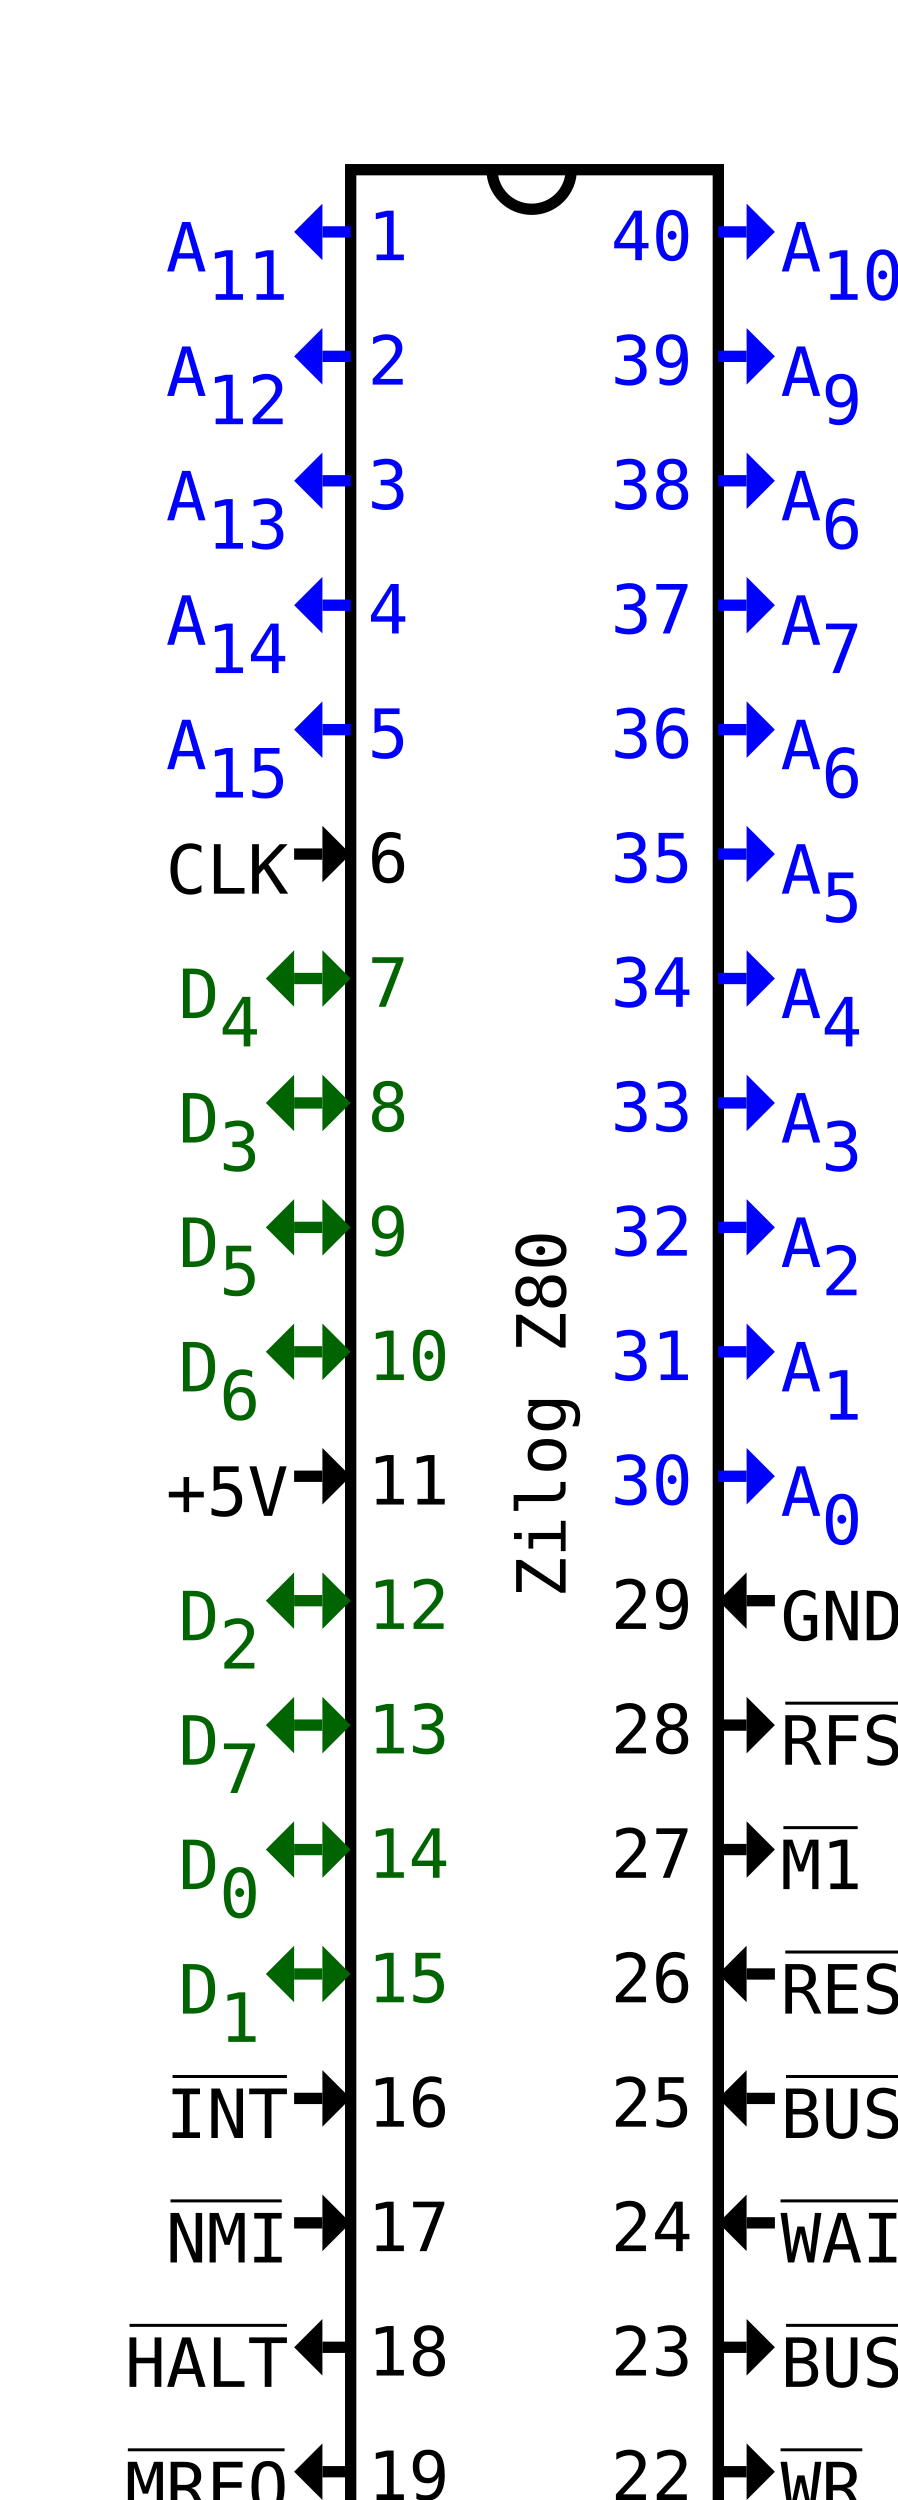
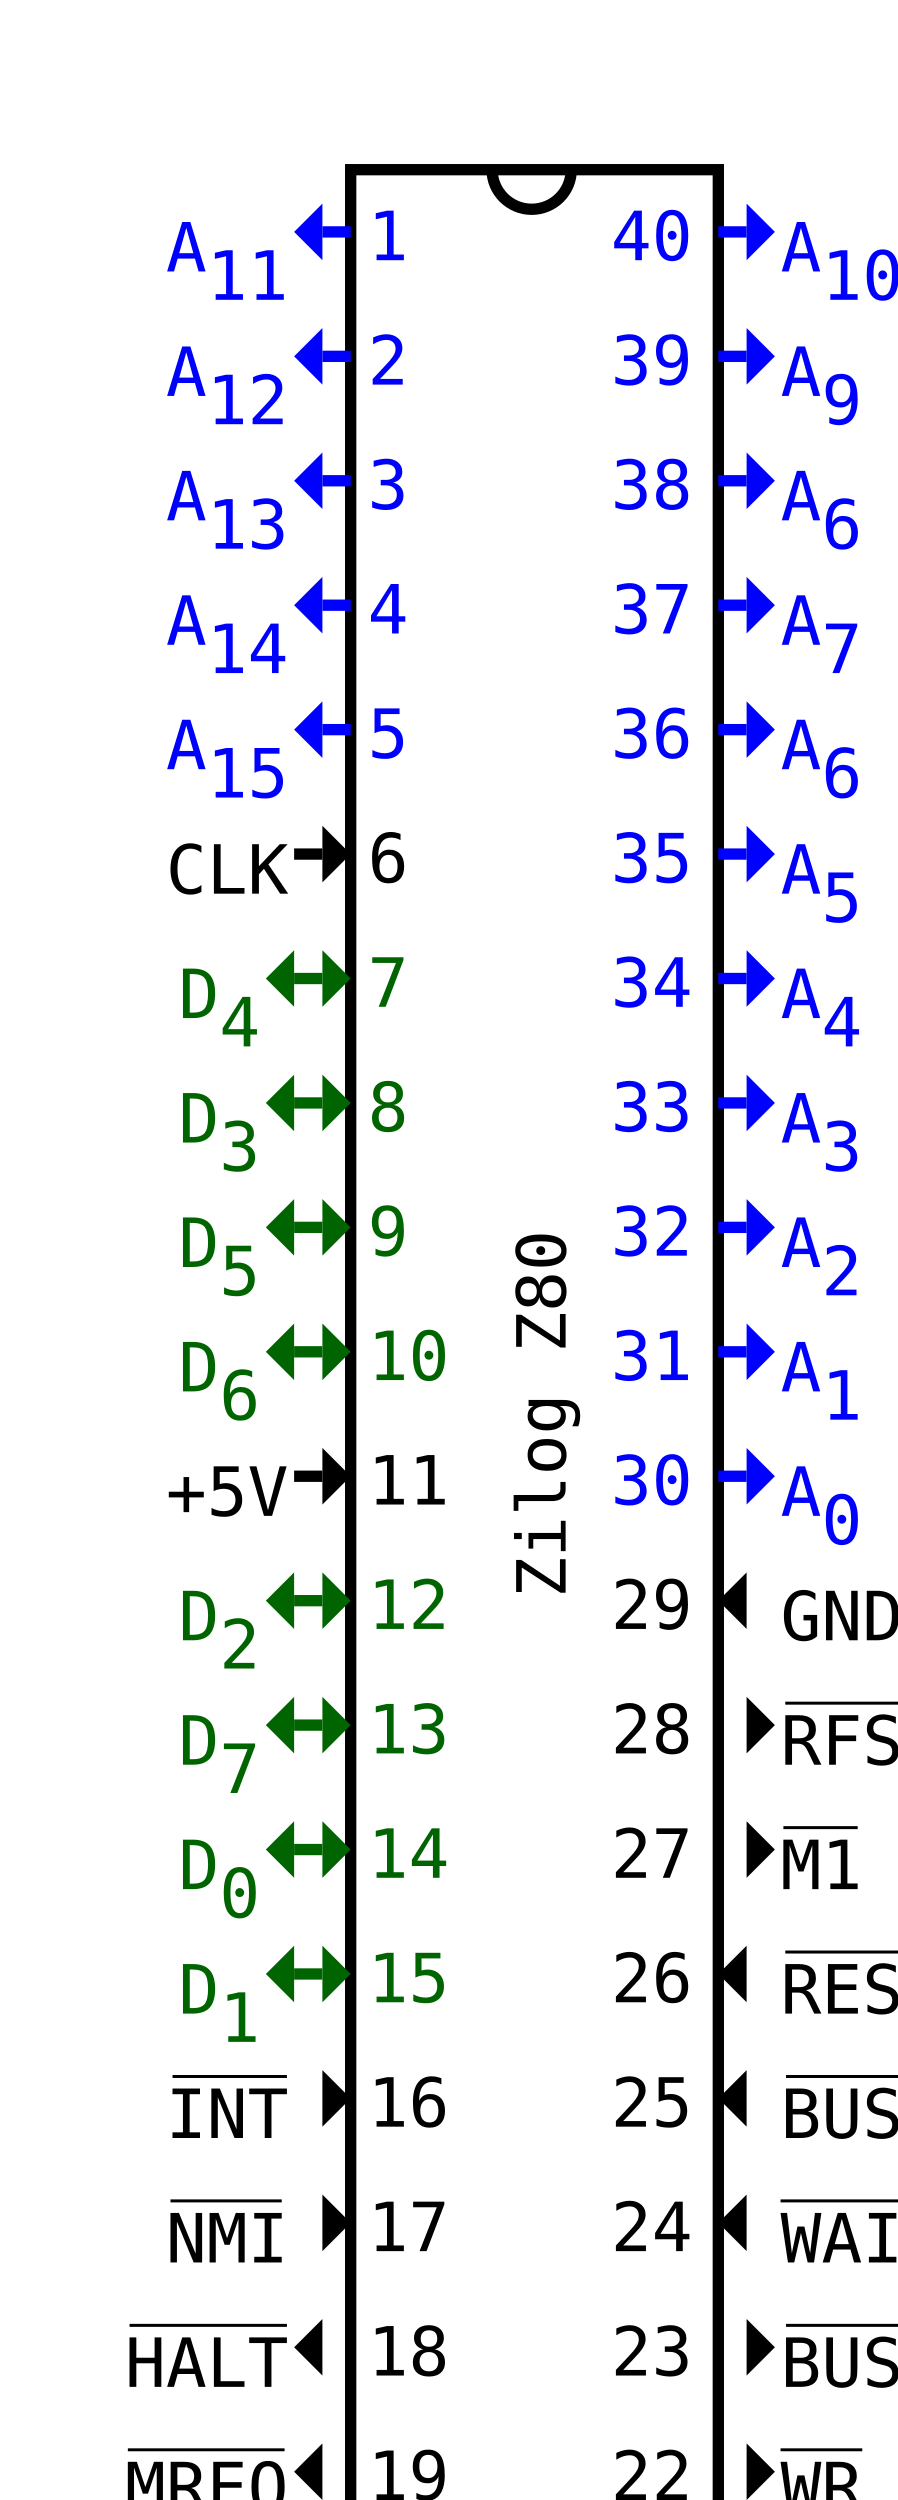
<svg xmlns="http://www.w3.org/2000/svg" version="1.1">
  <rect x="62" y="30" width="65" height="440" fill="none" stroke-width="2" stroke="black" />
  <text x="94" y="250" transform="rotate(-90 94 250)" alignment-baseline="central" text-anchor="middle" font-family="monospace">
    <tspan x="94" dy="0.5em">Zilog Z80</tspan>
  </text>
  <path d="M87 30   A 7 7 0 0 0 101 30" stroke="black" fill="black" fill-opacity="0" stroke-width="2" />
  <text x="108" y="46" font-family="monospace" fill="blue">40</text>
  <line x1="127" y1="41" x2="132" y2="41" stroke="blue" stroke-width="2" />
  <polygon points="132 36 132 46 137 41" fill="blue" />
  <text x="138" y="48" transform="rotate(0 138 48)" font-family="monospace" fill="blue">A<tspan dy="5">10</tspan>
  </text>
  <text x="108" y="68" font-family="monospace" fill="blue">39</text>
  <line x1="127" y1="63" x2="132" y2="63" stroke="blue" stroke-width="2" />
  <polygon points="132 58 132 68 137 63" fill="blue" />
  <text x="138" y="70" transform="rotate(0 138 70)" font-family="monospace" fill="blue">A<tspan dy="5">9</tspan>
  </text>
  <text x="108" y="90" font-family="monospace" fill="blue">38</text>
  <line x1="127" y1="85" x2="132" y2="85" stroke="blue" stroke-width="2" />
  <polygon points="132 80 132 90 137 85" fill="blue" />
  <text x="138" y="92" transform="rotate(0 138 92)" font-family="monospace" fill="blue">A<tspan dy="5">6</tspan>
  </text>
  <text x="108" y="112" font-family="monospace" fill="blue">37</text>
  <line x1="127" y1="107" x2="132" y2="107" stroke="blue" stroke-width="2" />
  <polygon points="132 102 132 112 137 107" fill="blue" />
  <text x="138" y="114" transform="rotate(0 138 114)" font-family="monospace" fill="blue">A<tspan dy="5">7</tspan>
  </text>
  <text x="108" y="134" font-family="monospace" fill="blue">36</text>
  <line x1="127" y1="129" x2="132" y2="129" stroke="blue" stroke-width="2" />
  <polygon points="132 124 132 134 137 129" fill="blue" />
  <text x="138" y="136" transform="rotate(0 138 136)" font-family="monospace" fill="blue">A<tspan dy="5">6</tspan>
  </text>
  <text x="108" y="156" font-family="monospace" fill="blue">35</text>
  <line x1="127" y1="151" x2="132" y2="151" stroke="blue" stroke-width="2" />
  <polygon points="132 146 132 156 137 151" fill="blue" />
  <text x="138" y="158" transform="rotate(0 138 158)" font-family="monospace" fill="blue">A<tspan dy="5">5</tspan>
  </text>
  <text x="108" y="178" font-family="monospace" fill="blue">34</text>
  <line x1="127" y1="173" x2="132" y2="173" stroke="blue" stroke-width="2" />
  <polygon points="132 168 132 178 137 173" fill="blue" />
  <text x="138" y="180" transform="rotate(0 138 180)" font-family="monospace" fill="blue">A<tspan dy="5">4</tspan>
  </text>
  <text x="108" y="200" font-family="monospace" fill="blue">33</text>
  <line x1="127" y1="195" x2="132" y2="195" stroke="blue" stroke-width="2" />
  <polygon points="132 190 132 200 137 195" fill="blue" />
  <text x="138" y="202" transform="rotate(0 138 202)" font-family="monospace" fill="blue">A<tspan dy="5">3</tspan>
  </text>
  <text x="108" y="222" font-family="monospace" fill="blue">32</text>
  <line x1="127" y1="217" x2="132" y2="217" stroke="blue" stroke-width="2" />
  <polygon points="132 212 132 222 137 217" fill="blue" />
  <text x="138" y="224" transform="rotate(0 138 224)" font-family="monospace" fill="blue">A<tspan dy="5">2</tspan>
  </text>
  <text x="108" y="244" font-family="monospace" fill="blue">31</text>
  <line x1="127" y1="239" x2="132" y2="239" stroke="blue" stroke-width="2" />
  <polygon points="132 234 132 244 137 239" fill="blue" />
  <text x="138" y="246" transform="rotate(0 138 246)" font-family="monospace" fill="blue">A<tspan dy="5">1</tspan>
  </text>
  <text x="108" y="266" font-family="monospace" fill="blue">30</text>
  <line x1="127" y1="261" x2="132" y2="261" stroke="blue" stroke-width="2" />
  <polygon points="132 256 132 266 137 261" fill="blue" />
  <text x="138" y="268" transform="rotate(0 138 268)" font-family="monospace" fill="blue">A<tspan dy="5">0</tspan>
  </text>
-   <text x="108" y="288" font-family="monospace" fill="black">29</text>
-   <polygon points="132 278 132 288 127 283" fill="black" />
-   <line x1="132" y1="283" x2="137" y2="283" stroke="black" stroke-width="2" />
-   <text x="138" y="290" transform="rotate(0 138 290)" font-family="monospace" fill="black">GND</text>
-   <text x="108" y="310" font-family="monospace" fill="black">28</text>
-   <line x1="127" y1="305" x2="132" y2="305" stroke="black" stroke-width="2" />
-   <polygon points="132 300 132 310 137 305" fill="black" />
-   <text x="138" y="312" transform="rotate(0 138 312)" font-family="monospace" fill="black" style="text-decoration: overline">RFSH</text>
-   <text x="108" y="332" font-family="monospace" fill="black">27</text>
-   <line x1="127" y1="327" x2="132" y2="327" stroke="black" stroke-width="2" />
-   <polygon points="132 322 132 332 137 327" fill="black" />
-   <text x="138" y="334" transform="rotate(0 138 334)" font-family="monospace" fill="black" style="text-decoration: overline">M1</text>
-   <text x="108" y="354" font-family="monospace" fill="black">26</text>
-   <polygon points="132 344 132 354 127 349" fill="black" />
-   <line x1="132" y1="349" x2="137" y2="349" stroke="black" stroke-width="2" />
-   <text x="138" y="356" transform="rotate(0 138 356)" font-family="monospace" fill="black" style="text-decoration: overline">RESET</text>
-   <text x="108" y="376" font-family="monospace" fill="black">25</text>
-   <polygon points="132 366 132 376 127 371" fill="black" />
-   <line x1="132" y1="371" x2="137" y2="371" stroke="black" stroke-width="2" />
-   <text x="138" y="378" transform="rotate(0 138 378)" font-family="monospace" fill="black" style="text-decoration: overline">BUSREQ</text>
-   <text x="108" y="398" font-family="monospace" fill="black">24</text>
-   <polygon points="132 388 132 398 127 393" fill="black" />
-   <line x1="132" y1="393" x2="137" y2="393" stroke="black" stroke-width="2" />
-   <text x="138" y="400" transform="rotate(0 138 400)" font-family="monospace" fill="black" style="text-decoration: overline">WAIT</text>
-   <text x="108" y="420" font-family="monospace" fill="black">23</text>
-   <line x1="127" y1="415" x2="132" y2="415" stroke="black" stroke-width="2" />
-   <polygon points="132 410 132 420 137 415" fill="black" />
-   <text x="138" y="422" transform="rotate(0 138 422)" font-family="monospace" fill="black" style="text-decoration: overline">BUSACK</text>
-   <text x="108" y="442" font-family="monospace" fill="black">22</text>
-   <line x1="127" y1="437" x2="132" y2="437" stroke="black" stroke-width="2" />
-   <polygon points="132 432 132 442 137 437" fill="black" />
-   <text x="138" y="444" transform="rotate(0 138 444)" font-family="monospace" fill="black" style="text-decoration: overline">WR</text>
-   <text x="108" y="464" font-family="monospace" fill="black">21</text>
-   <line x1="127" y1="459" x2="132" y2="459" stroke="black" stroke-width="2" />
-   <polygon points="132 454 132 464 137 459" fill="black" />
-   <text x="138" y="466" transform="rotate(0 138 466)" font-family="monospace" fill="black" style="text-decoration: overline">RD</text>
+   <text x="108" y="288" font-family="monospace" fill="ocolor">29</text>
+   <polygon points="132 278 132 288 127 283" fill="ocolor" />
+   <line x1="132" y1="283" x2="137" y2="283" stroke="ocolor" stroke-width="2" />
+   <text x="138" y="290" transform="rotate(0 138 290)" font-family="monospace" fill="ocolor">GND</text>
+   <text x="108" y="310" font-family="monospace" fill="ocolor">28</text>
+   <line x1="127" y1="305" x2="132" y2="305" stroke="ocolor" stroke-width="2" />
+   <polygon points="132 300 132 310 137 305" fill="ocolor" />
+   <text x="138" y="312" transform="rotate(0 138 312)" font-family="monospace" fill="ocolor" style="text-decoration: overline">RFSH</text>
+   <text x="108" y="332" font-family="monospace" fill="ocolor">27</text>
+   <line x1="127" y1="327" x2="132" y2="327" stroke="ocolor" stroke-width="2" />
+   <polygon points="132 322 132 332 137 327" fill="ocolor" />
+   <text x="138" y="334" transform="rotate(0 138 334)" font-family="monospace" fill="ocolor" style="text-decoration: overline">M1</text>
+   <text x="108" y="354" font-family="monospace" fill="ocolor">26</text>
+   <polygon points="132 344 132 354 127 349" fill="ocolor" />
+   <line x1="132" y1="349" x2="137" y2="349" stroke="ocolor" stroke-width="2" />
+   <text x="138" y="356" transform="rotate(0 138 356)" font-family="monospace" fill="ocolor" style="text-decoration: overline">RESET</text>
+   <text x="108" y="376" font-family="monospace" fill="ocolor">25</text>
+   <polygon points="132 366 132 376 127 371" fill="ocolor" />
+   <line x1="132" y1="371" x2="137" y2="371" stroke="ocolor" stroke-width="2" />
+   <text x="138" y="378" transform="rotate(0 138 378)" font-family="monospace" fill="ocolor" style="text-decoration: overline">BUSREQ</text>
+   <text x="108" y="398" font-family="monospace" fill="ocolor">24</text>
+   <polygon points="132 388 132 398 127 393" fill="ocolor" />
+   <line x1="132" y1="393" x2="137" y2="393" stroke="ocolor" stroke-width="2" />
+   <text x="138" y="400" transform="rotate(0 138 400)" font-family="monospace" fill="ocolor" style="text-decoration: overline">WAIT</text>
+   <text x="108" y="420" font-family="monospace" fill="ocolor">23</text>
+   <line x1="127" y1="415" x2="132" y2="415" stroke="ocolor" stroke-width="2" />
+   <polygon points="132 410 132 420 137 415" fill="ocolor" />
+   <text x="138" y="422" transform="rotate(0 138 422)" font-family="monospace" fill="ocolor" style="text-decoration: overline">BUSACK</text>
+   <text x="108" y="442" font-family="monospace" fill="ocolor">22</text>
+   <line x1="127" y1="437" x2="132" y2="437" stroke="ocolor" stroke-width="2" />
+   <polygon points="132 432 132 442 137 437" fill="ocolor" />
+   <text x="138" y="444" transform="rotate(0 138 444)" font-family="monospace" fill="ocolor" style="text-decoration: overline">WR</text>
+   <text x="108" y="464" font-family="monospace" fill="ocolor">21</text>
+   <line x1="127" y1="459" x2="132" y2="459" stroke="ocolor" stroke-width="2" />
+   <polygon points="132 454 132 464 137 459" fill="ocolor" />
+   <text x="138" y="466" transform="rotate(0 138 466)" font-family="monospace" fill="ocolor" style="text-decoration: overline">RD</text>
  <text x="65" y="46" font-family="monospace" fill="blue">1</text>
  <line x1="62" y1="41" x2="57" y2="41" stroke="blue" stroke-width="2" />
  <polygon points="57 36 57 46 52 41" fill="blue" />
  <text x="51" y="48" transform="rotate(0 51 48)" font-family="monospace" fill="blue" text-anchor="end">A<tspan dy="5">11</tspan>
  </text>
  <text x="65" y="68" font-family="monospace" fill="blue">2</text>
  <line x1="62" y1="63" x2="57" y2="63" stroke="blue" stroke-width="2" />
  <polygon points="57 58 57 68 52 63" fill="blue" />
  <text x="51" y="70" transform="rotate(0 51 70)" font-family="monospace" fill="blue" text-anchor="end">A<tspan dy="5">12</tspan>
  </text>
  <text x="65" y="90" font-family="monospace" fill="blue">3</text>
  <line x1="62" y1="85" x2="57" y2="85" stroke="blue" stroke-width="2" />
  <polygon points="57 80 57 90 52 85" fill="blue" />
  <text x="51" y="92" transform="rotate(0 51 92)" font-family="monospace" fill="blue" text-anchor="end">A<tspan dy="5">13</tspan>
  </text>
  <text x="65" y="112" font-family="monospace" fill="blue">4</text>
  <line x1="62" y1="107" x2="57" y2="107" stroke="blue" stroke-width="2" />
  <polygon points="57 102 57 112 52 107" fill="blue" />
  <text x="51" y="114" transform="rotate(0 51 114)" font-family="monospace" fill="blue" text-anchor="end">A<tspan dy="5">14</tspan>
  </text>
  <text x="65" y="134" font-family="monospace" fill="blue">5</text>
  <line x1="62" y1="129" x2="57" y2="129" stroke="blue" stroke-width="2" />
  <polygon points="57 124 57 134 52 129" fill="blue" />
  <text x="51" y="136" transform="rotate(0 51 136)" font-family="monospace" fill="blue" text-anchor="end">A<tspan dy="5">15</tspan>
  </text>
  <text x="65" y="156" font-family="monospace" fill="black">6</text>
  <polygon points="57 146 57 156 62 151" fill="black" />
  <line x1="57" y1="151" x2="52" y2="151" stroke="black" stroke-width="2" />
  <text x="51" y="158" transform="rotate(0 51 158)" font-family="monospace" fill="black" text-anchor="end">CLK</text>
  <text x="65" y="178" font-family="monospace" fill="darkgreen">7</text>
  <polygon points="57 168 57 178 62 173" fill="darkgreen" />
  <line x1="57" y1="173" x2="52" y2="173" stroke="darkgreen" stroke-width="2" />
  <polygon points="52 168 52 178 47 173" fill="darkgreen" />
  <text x="46" y="180" transform="rotate(0 46 180)" font-family="monospace" fill="darkgreen" text-anchor="end">D<tspan dy="5">4</tspan>
  </text>
  <text x="65" y="200" font-family="monospace" fill="darkgreen">8</text>
  <polygon points="57 190 57 200 62 195" fill="darkgreen" />
  <line x1="57" y1="195" x2="52" y2="195" stroke="darkgreen" stroke-width="2" />
  <polygon points="52 190 52 200 47 195" fill="darkgreen" />
  <text x="46" y="202" transform="rotate(0 46 202)" font-family="monospace" fill="darkgreen" text-anchor="end">D<tspan dy="5">3</tspan>
  </text>
  <text x="65" y="222" font-family="monospace" fill="darkgreen">9</text>
  <polygon points="57 212 57 222 62 217" fill="darkgreen" />
  <line x1="57" y1="217" x2="52" y2="217" stroke="darkgreen" stroke-width="2" />
  <polygon points="52 212 52 222 47 217" fill="darkgreen" />
  <text x="46" y="224" transform="rotate(0 46 224)" font-family="monospace" fill="darkgreen" text-anchor="end">D<tspan dy="5">5</tspan>
  </text>
  <text x="65" y="244" font-family="monospace" fill="darkgreen">10</text>
  <polygon points="57 234 57 244 62 239" fill="darkgreen" />
  <line x1="57" y1="239" x2="52" y2="239" stroke="darkgreen" stroke-width="2" />
  <polygon points="52 234 52 244 47 239" fill="darkgreen" />
  <text x="46" y="246" transform="rotate(0 46 246)" font-family="monospace" fill="darkgreen" text-anchor="end">D<tspan dy="5">6</tspan>
  </text>
  <text x="65" y="266" font-family="monospace" fill="black">11</text>
  <polygon points="57 256 57 266 62 261" fill="black" />
  <line x1="57" y1="261" x2="52" y2="261" stroke="black" stroke-width="2" />
  <text x="51" y="268" transform="rotate(0 51 268)" font-family="monospace" fill="black" text-anchor="end">+5V</text>
  <text x="65" y="288" font-family="monospace" fill="darkgreen">12</text>
  <polygon points="57 278 57 288 62 283" fill="darkgreen" />
  <line x1="57" y1="283" x2="52" y2="283" stroke="darkgreen" stroke-width="2" />
  <polygon points="52 278 52 288 47 283" fill="darkgreen" />
  <text x="46" y="290" transform="rotate(0 46 290)" font-family="monospace" fill="darkgreen" text-anchor="end">D<tspan dy="5">2</tspan>
  </text>
  <text x="65" y="310" font-family="monospace" fill="darkgreen">13</text>
  <polygon points="57 300 57 310 62 305" fill="darkgreen" />
  <line x1="57" y1="305" x2="52" y2="305" stroke="darkgreen" stroke-width="2" />
  <polygon points="52 300 52 310 47 305" fill="darkgreen" />
  <text x="46" y="312" transform="rotate(0 46 312)" font-family="monospace" fill="darkgreen" text-anchor="end">D<tspan dy="5">7</tspan>
  </text>
  <text x="65" y="332" font-family="monospace" fill="darkgreen">14</text>
  <polygon points="57 322 57 332 62 327" fill="darkgreen" />
  <line x1="57" y1="327" x2="52" y2="327" stroke="darkgreen" stroke-width="2" />
  <polygon points="52 322 52 332 47 327" fill="darkgreen" />
  <text x="46" y="334" transform="rotate(0 46 334)" font-family="monospace" fill="darkgreen" text-anchor="end">D<tspan dy="5">0</tspan>
  </text>
  <text x="65" y="354" font-family="monospace" fill="darkgreen">15</text>
  <polygon points="57 344 57 354 62 349" fill="darkgreen" />
  <line x1="57" y1="349" x2="52" y2="349" stroke="darkgreen" stroke-width="2" />
  <polygon points="52 344 52 354 47 349" fill="darkgreen" />
  <text x="46" y="356" transform="rotate(0 46 356)" font-family="monospace" fill="darkgreen" text-anchor="end">D<tspan dy="5">1</tspan>
  </text>
-   <text x="65" y="376" font-family="monospace" fill="black">16</text>
-   <polygon points="57 366 57 376 62 371" fill="black" />
-   <line x1="57" y1="371" x2="52" y2="371" stroke="black" stroke-width="2" />
-   <text x="51" y="378" transform="rotate(0 51 378)" font-family="monospace" fill="black" style="text-decoration: overline" text-anchor="end">INT</text>
-   <text x="65" y="398" font-family="monospace" fill="black">17</text>
-   <polygon points="57 388 57 398 62 393" fill="black" />
-   <line x1="57" y1="393" x2="52" y2="393" stroke="black" stroke-width="2" />
-   <text x="51" y="400" transform="rotate(0 51 400)" font-family="monospace" fill="black" style="text-decoration: overline" text-anchor="end">NMI</text>
-   <text x="65" y="420" font-family="monospace" fill="black">18</text>
-   <line x1="62" y1="415" x2="57" y2="415" stroke="black" stroke-width="2" />
-   <polygon points="57 410 57 420 52 415" fill="black" />
-   <text x="51" y="422" transform="rotate(0 51 422)" font-family="monospace" fill="black" style="text-decoration: overline" text-anchor="end">HALT</text>
-   <text x="65" y="442" font-family="monospace" fill="black">19</text>
-   <line x1="62" y1="437" x2="57" y2="437" stroke="black" stroke-width="2" />
-   <polygon points="57 432 57 442 52 437" fill="black" />
-   <text x="51" y="444" transform="rotate(0 51 444)" font-family="monospace" fill="black" style="text-decoration: overline" text-anchor="end">MREQ</text>
-   <text x="65" y="464" font-family="monospace" fill="black">20</text>
-   <line x1="62" y1="459" x2="57" y2="459" stroke="black" stroke-width="2" />
-   <polygon points="57 454 57 464 52 459" fill="black" />
-   <text x="51" y="466" transform="rotate(0 51 466)" font-family="monospace" fill="black" style="text-decoration: overline" text-anchor="end">IORQ</text>
+   <text x="65" y="376" font-family="monospace" fill="ocolor">16</text>
+   <polygon points="57 366 57 376 62 371" fill="ocolor" />
+   <line x1="57" y1="371" x2="52" y2="371" stroke="ocolor" stroke-width="2" />
+   <text x="51" y="378" transform="rotate(0 51 378)" font-family="monospace" fill="ocolor" style="text-decoration: overline" text-anchor="end">INT</text>
+   <text x="65" y="398" font-family="monospace" fill="ocolor">17</text>
+   <polygon points="57 388 57 398 62 393" fill="ocolor" />
+   <line x1="57" y1="393" x2="52" y2="393" stroke="ocolor" stroke-width="2" />
+   <text x="51" y="400" transform="rotate(0 51 400)" font-family="monospace" fill="ocolor" style="text-decoration: overline" text-anchor="end">NMI</text>
+   <text x="65" y="420" font-family="monospace" fill="ocolor">18</text>
+   <line x1="62" y1="415" x2="57" y2="415" stroke="ocolor" stroke-width="2" />
+   <polygon points="57 410 57 420 52 415" fill="ocolor" />
+   <text x="51" y="422" transform="rotate(0 51 422)" font-family="monospace" fill="ocolor" style="text-decoration: overline" text-anchor="end">HALT</text>
+   <text x="65" y="442" font-family="monospace" fill="ocolor">19</text>
+   <line x1="62" y1="437" x2="57" y2="437" stroke="ocolor" stroke-width="2" />
+   <polygon points="57 432 57 442 52 437" fill="ocolor" />
+   <text x="51" y="444" transform="rotate(0 51 444)" font-family="monospace" fill="ocolor" style="text-decoration: overline" text-anchor="end">MREQ</text>
+   <text x="65" y="464" font-family="monospace" fill="ocolor">20</text>
+   <line x1="62" y1="459" x2="57" y2="459" stroke="ocolor" stroke-width="2" />
+   <polygon points="57 454 57 464 52 459" fill="ocolor" />
+   <text x="51" y="466" transform="rotate(0 51 466)" font-family="monospace" fill="ocolor" style="text-decoration: overline" text-anchor="end">IORQ</text>
</svg>
